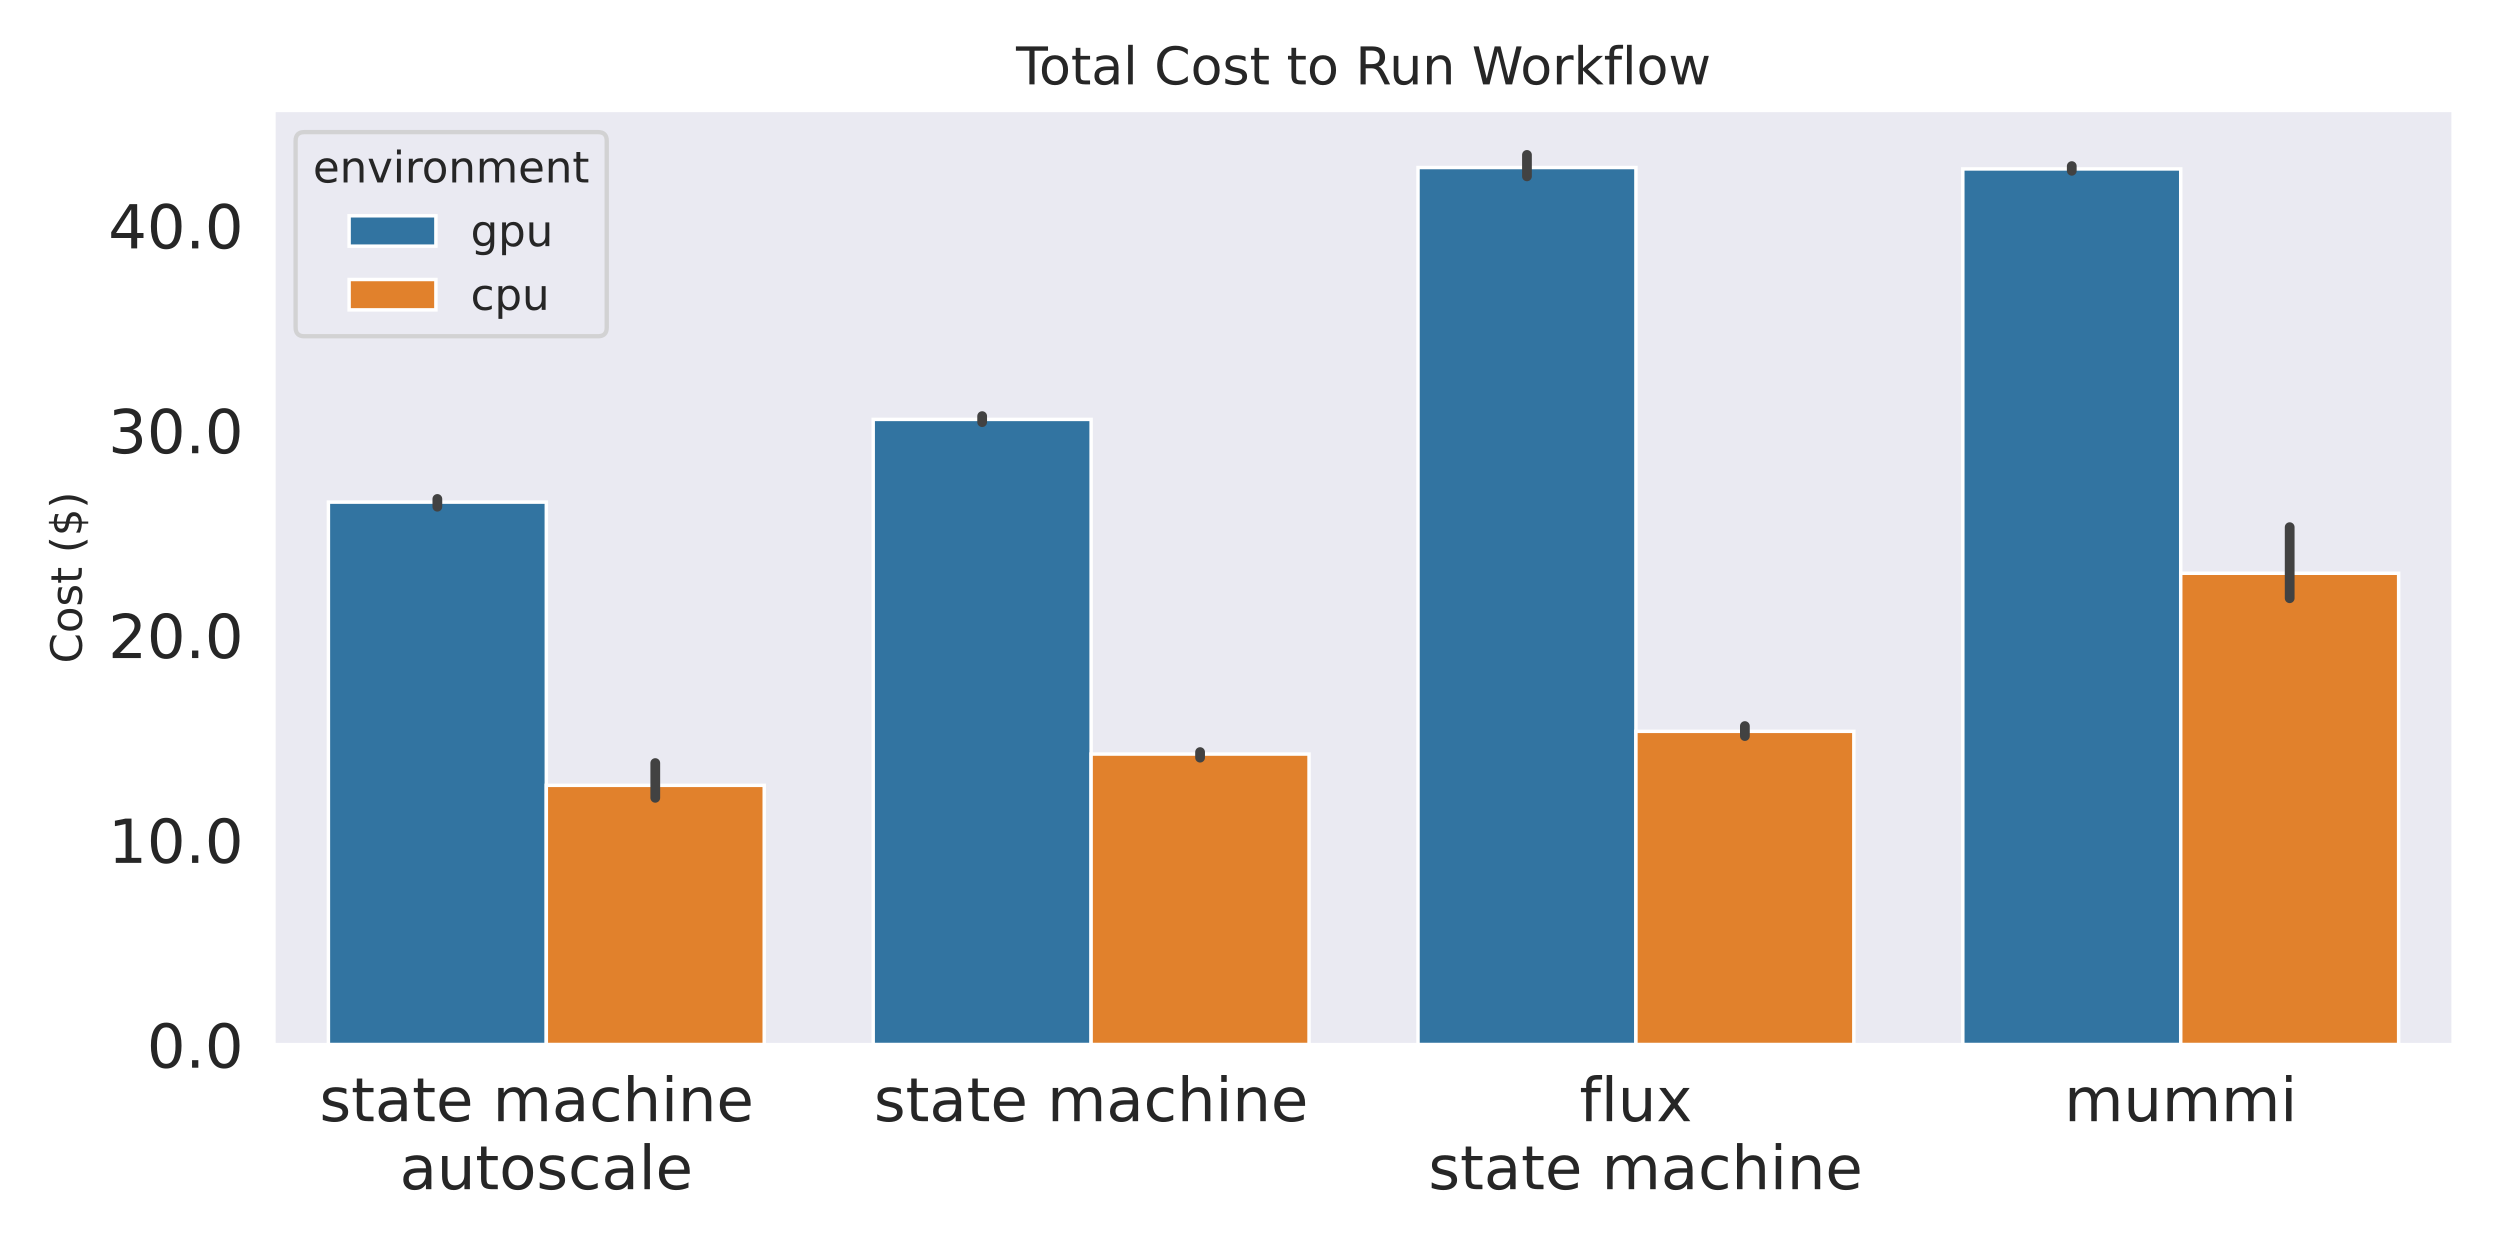
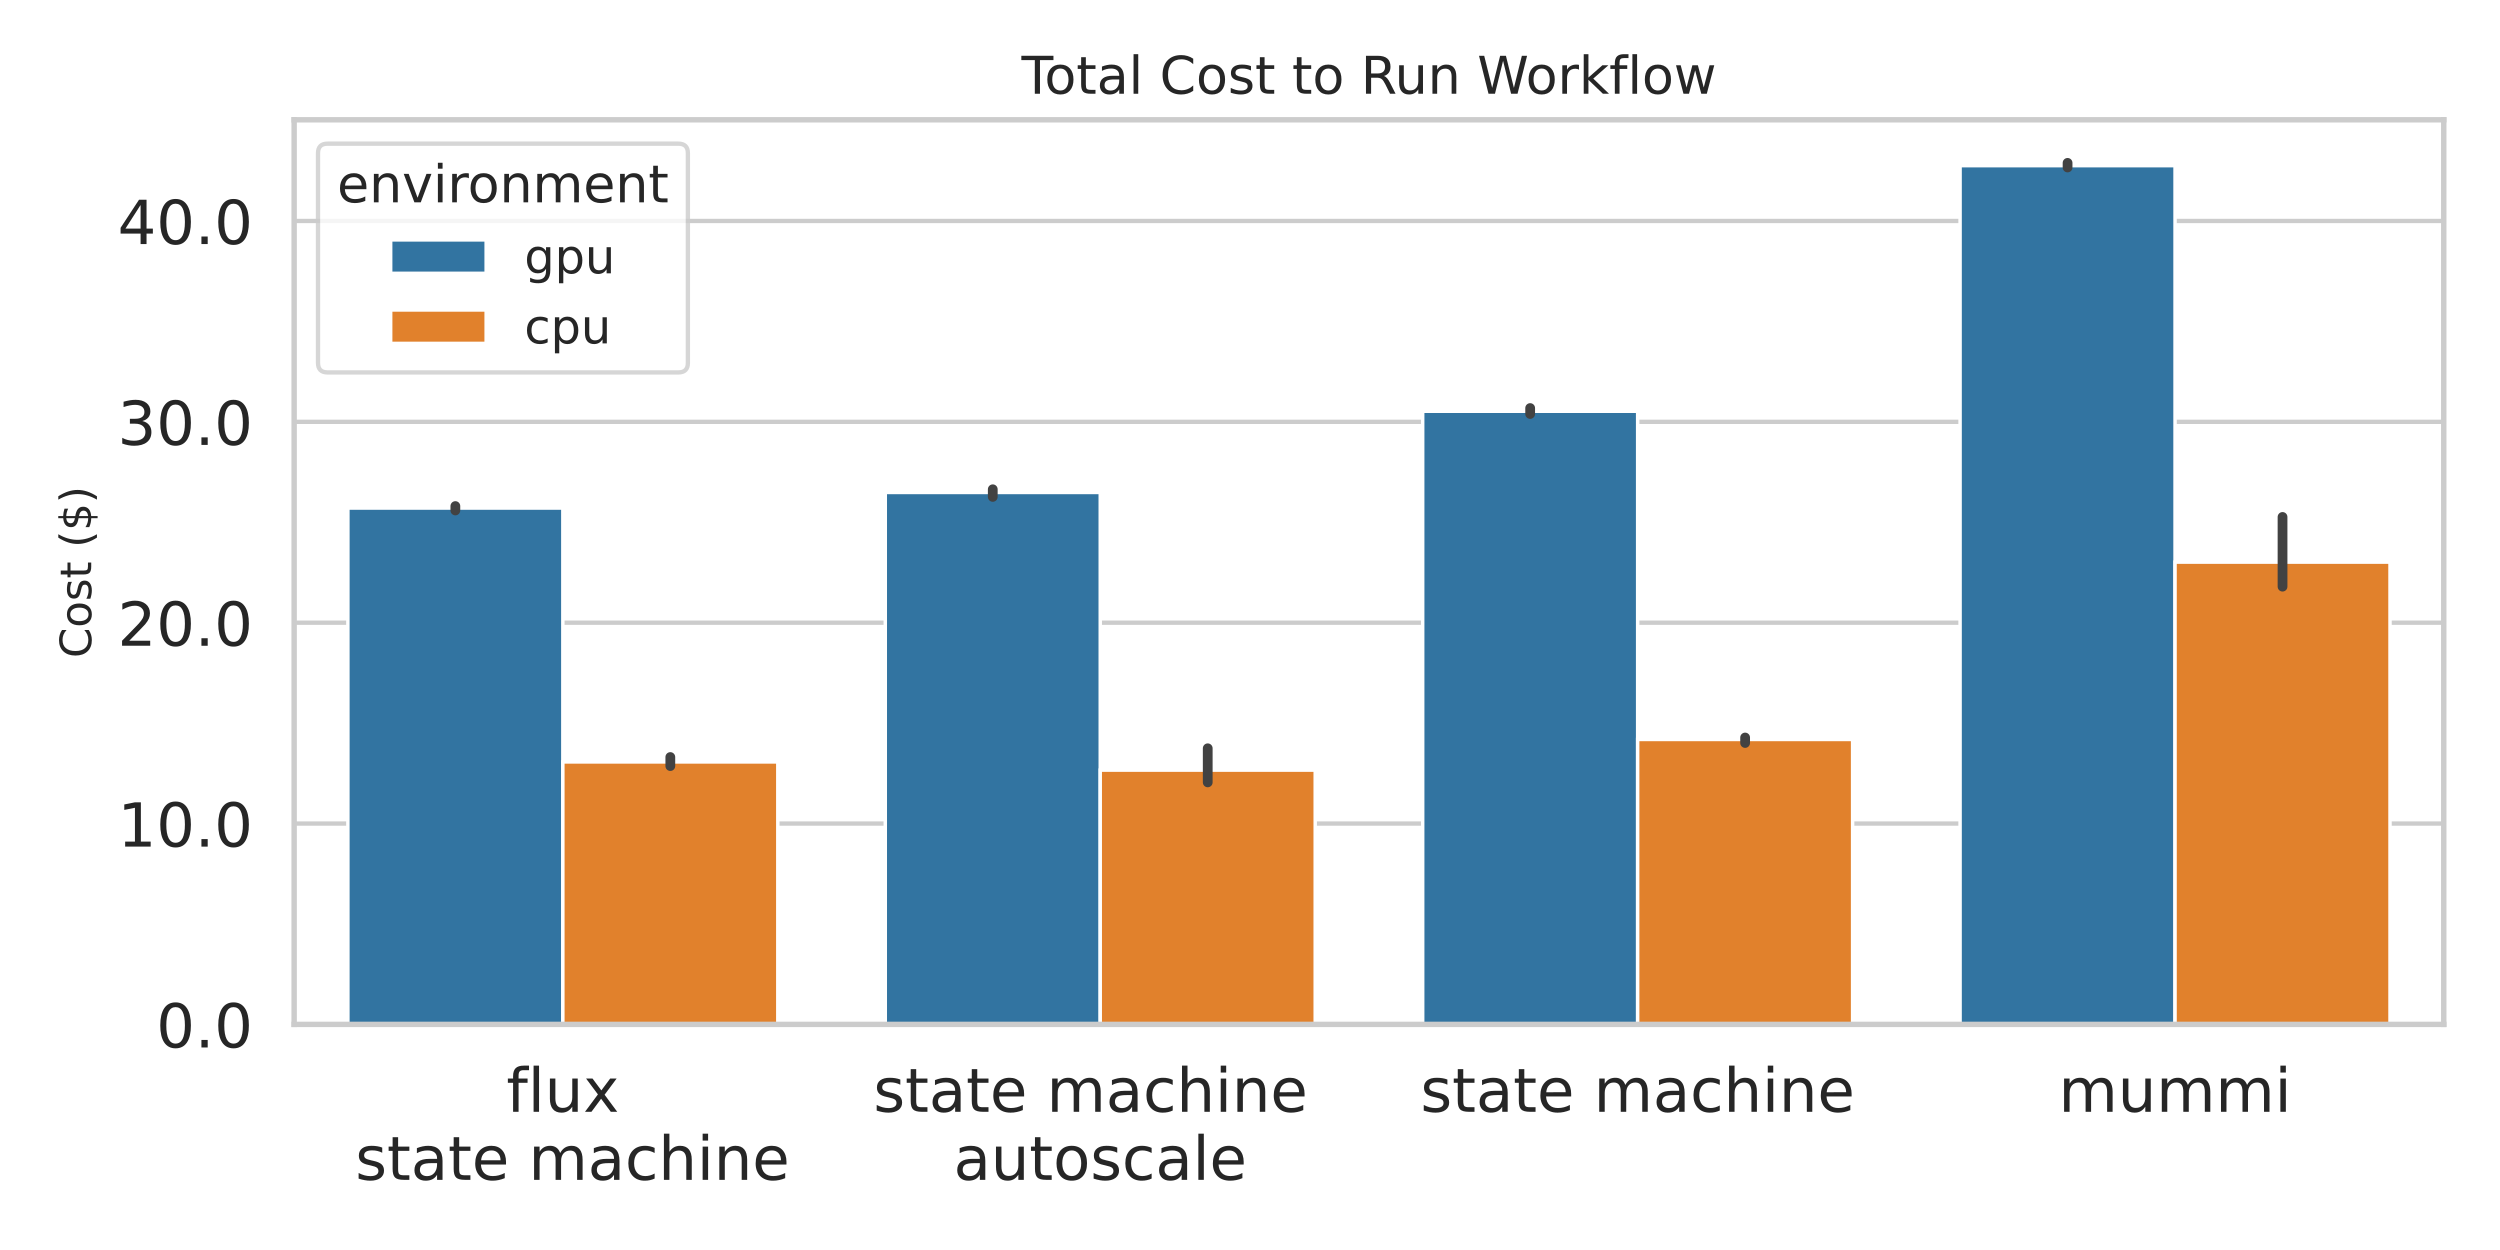
<svg xmlns="http://www.w3.org/2000/svg" xmlns:xlink="http://www.w3.org/1999/xlink" width="576pt" height="288pt" viewBox="0 0 576 288" version="1.1">
  <defs>
    <style type="text/css">*{stroke-linejoin: round; stroke-linecap: butt}</style>
  </defs>
  <g id="figure_1">
    <g id="patch_1">
      <path d="M 0 288  L 576 288  L 576 0  L 0 0  z " style="fill: #ffffff" />
    </g>
    <g id="axes_1">
      <g id="patch_2">
-         <path d="M 63.11 240.68  L 565.2 240.68  L 565.2 25.44  L 63.11 25.44  z " style="fill: #eaeaf2" />
+         <path d="M 67.77 236.02  L 563.04 236.02  L 563.04 27.6  L 67.77 27.6  z " style="fill: #ffffff" />
      </g>
      <g id="matplotlib.axis_1">
        <g id="xtick_1">
          <g id="text_1">
-             <g style="fill: #262626" transform="translate(73.60859 258.3178) scale(0.14 -0.14)">
-               <defs>
+             <g style="fill: #262626" transform="translate(116.6905 256.1578) scale(0.14 -0.14)">
+               <defs>
+                 <path id="DejaVuSans-66" d="M 2375 4863  L 2375 4384  L 1825 4384  Q 1516 4384 1395 4259  Q 1275 4134 1275 3809  L 1275 3500  L 2222 3500  L 2222 3053  L 1275 3053  L 1275 0  L 697 0  L 697 3053  L 147 3053  L 147 3500  L 697 3500  L 697 3744  Q 697 4328 969 4595  Q 1241 4863 1831 4863  L 2375 4863  z " transform="scale(0.015625)" />
+                 <path id="DejaVuSans-6c" d="M 603 4863  L 1178 4863  L 1178 0  L 603 0  L 603 4863  z " transform="scale(0.015625)" />
+                 <path id="DejaVuSans-75" d="M 544 1381  L 544 3500  L 1119 3500  L 1119 1403  Q 1119 906 1312 657  Q 1506 409 1894 409  Q 2359 409 2629 706  Q 2900 1003 2900 1516  L 2900 3500  L 3475 3500  L 3475 0  L 2900 0  L 2900 538  Q 2691 219 2414 64  Q 2138 -91 1772 -91  Q 1169 -91 856 284  Q 544 659 544 1381  z M 1991 3584  L 1991 3584  z " transform="scale(0.015625)" />
+                 <path id="DejaVuSans-78" d="M 3513 3500  L 2247 1797  L 3578 0  L 2900 0  L 1881 1375  L 863 0  L 184 0  L 1544 1831  L 300 3500  L 978 3500  L 1906 2253  L 2834 3500  L 3513 3500  z " transform="scale(0.015625)" />
+               </defs>
+               <use xlink:href="#DejaVuSans-66" />
+               <use xlink:href="#DejaVuSans-6c" x="35.205" />
+               <use xlink:href="#DejaVuSans-75" x="62.988" />
+               <use xlink:href="#DejaVuSans-78" x="126.367" />
+             </g>
+             <g style="fill: #262626" transform="translate(77.41609 271.8347) scale(0.14 -0.14)">
+               <defs>
+                 <path id="DejaVuSans-20" transform="scale(0.015625)" />
                <path id="DejaVuSans-73" d="M 2834 3397  L 2834 2853  Q 2591 2978 2328 3040  Q 2066 3103 1784 3103  Q 1356 3103 1142 2972  Q 928 2841 928 2578  Q 928 2378 1081 2264  Q 1234 2150 1697 2047  L 1894 2003  Q 2506 1872 2764 1633  Q 3022 1394 3022 966  Q 3022 478 2636 193  Q 2250 -91 1575 -91  Q 1294 -91 989 -36  Q 684 19 347 128  L 347 722  Q 666 556 975 473  Q 1284 391 1588 391  Q 1994 391 2212 530  Q 2431 669 2431 922  Q 2431 1156 2273 1281  Q 2116 1406 1581 1522  L 1381 1569  Q 847 1681 609 1914  Q 372 2147 372 2553  Q 372 3047 722 3315  Q 1072 3584 1716 3584  Q 2034 3584 2315 3537  Q 2597 3491 2834 3397  z " transform="scale(0.015625)" />
                <path id="DejaVuSans-74" d="M 1172 4494  L 1172 3500  L 2356 3500  L 2356 3053  L 1172 3053  L 1172 1153  Q 1172 725 1289 603  Q 1406 481 1766 481  L 2356 481  L 2356 0  L 1766 0  Q 1100 0 847 248  Q 594 497 594 1153  L 594 3053  L 172 3053  L 172 3500  L 594 3500  L 594 4494  L 1172 4494  z " transform="scale(0.015625)" />
                <path id="DejaVuSans-61" d="M 2194 1759  Q 1497 1759 1228 1600  Q 959 1441 959 1056  Q 959 750 1161 570  Q 1363 391 1709 391  Q 2188 391 2477 730  Q 2766 1069 2766 1631  L 2766 1759  L 2194 1759  z M 3341 1997  L 3341 0  L 2766 0  L 2766 531  Q 2569 213 2275 61  Q 1981 -91 1556 -91  Q 1019 -91 701 211  Q 384 513 384 1019  Q 384 1609 779 1909  Q 1175 2209 1959 2209  L 2766 2209  L 2766 2266  Q 2766 2663 2505 2880  Q 2244 3097 1772 3097  Q 1472 3097 1187 3025  Q 903 2953 641 2809  L 641 3341  Q 956 3463 1253 3523  Q 1550 3584 1831 3584  Q 2591 3584 2966 3190  Q 3341 2797 3341 1997  z " transform="scale(0.015625)" />
                <path id="DejaVuSans-65" d="M 3597 1894  L 3597 1613  L 953 1613  Q 991 1019 1311 708  Q 1631 397 2203 397  Q 2534 397 2845 478  Q 3156 559 3463 722  L 3463 178  Q 3153 47 2828 -22  Q 2503 -91 2169 -91  Q 1331 -91 842 396  Q 353 884 353 1716  Q 353 2575 817 3079  Q 1281 3584 2069 3584  Q 2775 3584 3186 3129  Q 3597 2675 3597 1894  z M 3022 2063  Q 3016 2534 2758 2815  Q 2500 3097 2075 3097  Q 1594 3097 1305 2825  Q 1016 2553 972 2059  L 3022 2063  z " transform="scale(0.015625)" />
-                 <path id="DejaVuSans-20" transform="scale(0.015625)" />
                <path id="DejaVuSans-6d" d="M 3328 2828  Q 3544 3216 3844 3400  Q 4144 3584 4550 3584  Q 5097 3584 5394 3201  Q 5691 2819 5691 2113  L 5691 0  L 5113 0  L 5113 2094  Q 5113 2597 4934 2840  Q 4756 3084 4391 3084  Q 3944 3084 3684 2787  Q 3425 2491 3425 1978  L 3425 0  L 2847 0  L 2847 2094  Q 2847 2600 2669 2842  Q 2491 3084 2119 3084  Q 1678 3084 1418 2786  Q 1159 2488 1159 1978  L 1159 0  L 581 0  L 581 3500  L 1159 3500  L 1159 2956  Q 1356 3278 1631 3431  Q 1906 3584 2284 3584  Q 2666 3584 2933 3390  Q 3200 3197 3328 2828  z " transform="scale(0.015625)" />
                <path id="DejaVuSans-63" d="M 3122 3366  L 3122 2828  Q 2878 2963 2633 3030  Q 2388 3097 2138 3097  Q 1578 3097 1268 2742  Q 959 2388 959 1747  Q 959 1106 1268 751  Q 1578 397 2138 397  Q 2388 397 2633 464  Q 2878 531 3122 666  L 3122 134  Q 2881 22 2623 -34  Q 2366 -91 2075 -91  Q 1284 -91 818 406  Q 353 903 353 1747  Q 353 2603 823 3093  Q 1294 3584 2113 3584  Q 2378 3584 2631 3529  Q 2884 3475 3122 3366  z " transform="scale(0.015625)" />
                <path id="DejaVuSans-68" d="M 3513 2113  L 3513 0  L 2938 0  L 2938 2094  Q 2938 2591 2744 2837  Q 2550 3084 2163 3084  Q 1697 3084 1428 2787  Q 1159 2491 1159 1978  L 1159 0  L 581 0  L 581 4863  L 1159 4863  L 1159 2956  Q 1366 3272 1645 3428  Q 1925 3584 2291 3584  Q 2894 3584 3203 3211  Q 3513 2838 3513 2113  z " transform="scale(0.015625)" />
                <path id="DejaVuSans-69" d="M 603 3500  L 1178 3500  L 1178 0  L 603 0  L 603 3500  z M 603 4863  L 1178 4863  L 1178 4134  L 603 4134  L 603 4863  z " transform="scale(0.015625)" />
                <path id="DejaVuSans-6e" d="M 3513 2113  L 3513 0  L 2938 0  L 2938 2094  Q 2938 2591 2744 2837  Q 2550 3084 2163 3084  Q 1697 3084 1428 2787  Q 1159 2491 1159 1978  L 1159 0  L 581 0  L 581 3500  L 1159 3500  L 1159 2956  Q 1366 3272 1645 3428  Q 1925 3584 2291 3584  Q 2894 3584 3203 3211  Q 3513 2838 3513 2113  z " transform="scale(0.015625)" />
              </defs>
+               <use xlink:href="#DejaVuSans-20" />
+               <use xlink:href="#DejaVuSans-73" x="31.787" />
+               <use xlink:href="#DejaVuSans-74" x="83.887" />
+               <use xlink:href="#DejaVuSans-61" x="123.096" />
+               <use xlink:href="#DejaVuSans-74" x="184.375" />
+               <use xlink:href="#DejaVuSans-65" x="223.584" />
+               <use xlink:href="#DejaVuSans-20" x="285.107" />
+               <use xlink:href="#DejaVuSans-6d" x="316.895" />
+               <use xlink:href="#DejaVuSans-61" x="414.307" />
+               <use xlink:href="#DejaVuSans-63" x="475.586" />
+               <use xlink:href="#DejaVuSans-68" x="530.566" />
+               <use xlink:href="#DejaVuSans-69" x="593.945" />
+               <use xlink:href="#DejaVuSans-6e" x="621.729" />
+               <use xlink:href="#DejaVuSans-65" x="685.107" />
+             </g>
+           </g>
+         </g>
+         <g id="xtick_2">
+           <g id="text_2">
+             <g style="fill: #262626" transform="translate(201.2336 256.1578) scale(0.14 -0.14)">
              <use xlink:href="#DejaVuSans-73" />
              <use xlink:href="#DejaVuSans-74" x="52.1" />
              <use xlink:href="#DejaVuSans-61" x="91.309" />
              <use xlink:href="#DejaVuSans-74" x="152.588" />
              <use xlink:href="#DejaVuSans-65" x="191.797" />
              <use xlink:href="#DejaVuSans-20" x="253.32" />
              <use xlink:href="#DejaVuSans-6d" x="285.107" />
              <use xlink:href="#DejaVuSans-61" x="382.52" />
              <use xlink:href="#DejaVuSans-63" x="443.799" />
              <use xlink:href="#DejaVuSans-68" x="498.779" />
              <use xlink:href="#DejaVuSans-69" x="562.158" />
              <use xlink:href="#DejaVuSans-6e" x="589.941" />
              <use xlink:href="#DejaVuSans-65" x="653.32" />
              <use xlink:href="#DejaVuSans-20" x="714.844" />
            </g>
-             <g style="fill: #262626" transform="translate(92.08094 273.9948) scale(0.14 -0.14)">
-               <defs>
-                 <path id="DejaVuSans-75" d="M 544 1381  L 544 3500  L 1119 3500  L 1119 1403  Q 1119 906 1312 657  Q 1506 409 1894 409  Q 2359 409 2629 706  Q 2900 1003 2900 1516  L 2900 3500  L 3475 3500  L 3475 0  L 2900 0  L 2900 538  Q 2691 219 2414 64  Q 2138 -91 1772 -91  Q 1169 -91 856 284  Q 544 659 544 1381  z M 1991 3584  L 1991 3584  z " transform="scale(0.015625)" />
+             <g style="fill: #262626" transform="translate(219.7059 271.8347) scale(0.14 -0.14)">
+               <defs>
                <path id="DejaVuSans-6f" d="M 1959 3097  Q 1497 3097 1228 2736  Q 959 2375 959 1747  Q 959 1119 1226 758  Q 1494 397 1959 397  Q 2419 397 2687 759  Q 2956 1122 2956 1747  Q 2956 2369 2687 2733  Q 2419 3097 1959 3097  z M 1959 3584  Q 2709 3584 3137 3096  Q 3566 2609 3566 1747  Q 3566 888 3137 398  Q 2709 -91 1959 -91  Q 1206 -91 779 398  Q 353 888 353 1747  Q 353 2609 779 3096  Q 1206 3584 1959 3584  z " transform="scale(0.015625)" />
-                 <path id="DejaVuSans-6c" d="M 603 4863  L 1178 4863  L 1178 0  L 603 0  L 603 4863  z " transform="scale(0.015625)" />
              </defs>
              <use xlink:href="#DejaVuSans-61" />
              <use xlink:href="#DejaVuSans-75" x="61.279" />
              <use xlink:href="#DejaVuSans-74" x="124.658" />
              <use xlink:href="#DejaVuSans-6f" x="163.867" />
              <use xlink:href="#DejaVuSans-73" x="225.049" />
              <use xlink:href="#DejaVuSans-63" x="277.148" />
              <use xlink:href="#DejaVuSans-61" x="332.129" />
              <use xlink:href="#DejaVuSans-6c" x="393.408" />
              <use xlink:href="#DejaVuSans-65" x="421.191" />
            </g>
          </g>
        </g>
-         <g id="xtick_2">
-           <g id="text_2">
-             <g style="fill: #262626" transform="translate(201.3558 258.3178) scale(0.14 -0.14)">
+         <g id="xtick_3">
+           <g id="text_3">
+             <g style="fill: #262626" transform="translate(327.2758 256.1578) scale(0.14 -0.14)">
              <use xlink:href="#DejaVuSans-73" />
              <use xlink:href="#DejaVuSans-74" x="52.1" />
              <use xlink:href="#DejaVuSans-61" x="91.309" />
              <use xlink:href="#DejaVuSans-74" x="152.588" />
              <use xlink:href="#DejaVuSans-65" x="191.797" />
              <use xlink:href="#DejaVuSans-20" x="253.32" />
              <use xlink:href="#DejaVuSans-6d" x="285.107" />
              <use xlink:href="#DejaVuSans-61" x="382.52" />
              <use xlink:href="#DejaVuSans-63" x="443.799" />
              <use xlink:href="#DejaVuSans-68" x="498.779" />
              <use xlink:href="#DejaVuSans-69" x="562.158" />
              <use xlink:href="#DejaVuSans-6e" x="589.941" />
              <use xlink:href="#DejaVuSans-65" x="653.32" />
            </g>
          </g>
        </g>
-         <g id="xtick_3">
-           <g id="text_3">
-             <g style="fill: #262626" transform="translate(363.928 258.3178) scale(0.14 -0.14)">
-               <defs>
-                 <path id="DejaVuSans-66" d="M 2375 4863  L 2375 4384  L 1825 4384  Q 1516 4384 1395 4259  Q 1275 4134 1275 3809  L 1275 3500  L 2222 3500  L 2222 3053  L 1275 3053  L 1275 0  L 697 0  L 697 3053  L 147 3053  L 147 3500  L 697 3500  L 697 3744  Q 697 4328 969 4595  Q 1241 4863 1831 4863  L 2375 4863  z " transform="scale(0.015625)" />
-                 <path id="DejaVuSans-78" d="M 3513 3500  L 2247 1797  L 3578 0  L 2900 0  L 1881 1375  L 863 0  L 184 0  L 1544 1831  L 300 3500  L 978 3500  L 1906 2253  L 2834 3500  L 3513 3500  z " transform="scale(0.015625)" />
-               </defs>
-               <use xlink:href="#DejaVuSans-66" />
-               <use xlink:href="#DejaVuSans-6c" x="35.205" />
-               <use xlink:href="#DejaVuSans-75" x="62.988" />
-               <use xlink:href="#DejaVuSans-78" x="126.367" />
-             </g>
-             <g style="fill: #262626" transform="translate(324.6536 273.9948) scale(0.14 -0.14)">
-               <use xlink:href="#DejaVuSans-20" />
-               <use xlink:href="#DejaVuSans-73" x="31.787" />
-               <use xlink:href="#DejaVuSans-74" x="83.887" />
-               <use xlink:href="#DejaVuSans-61" x="123.096" />
-               <use xlink:href="#DejaVuSans-74" x="184.375" />
-               <use xlink:href="#DejaVuSans-65" x="223.584" />
-               <use xlink:href="#DejaVuSans-20" x="285.107" />
-               <use xlink:href="#DejaVuSans-6d" x="316.895" />
-               <use xlink:href="#DejaVuSans-61" x="414.307" />
-               <use xlink:href="#DejaVuSans-63" x="475.586" />
-               <use xlink:href="#DejaVuSans-68" x="530.566" />
-               <use xlink:href="#DejaVuSans-69" x="593.945" />
-               <use xlink:href="#DejaVuSans-6e" x="621.729" />
-               <use xlink:href="#DejaVuSans-65" x="685.107" />
-             </g>
-           </g>
-         </g>
        <g id="xtick_4">
          <g id="text_4">
-             <g style="fill: #262626" transform="translate(475.6025 258.3178) scale(0.14 -0.14)">
+             <g style="fill: #262626" transform="translate(474.295 256.1578) scale(0.14 -0.14)">
              <use xlink:href="#DejaVuSans-6d" />
              <use xlink:href="#DejaVuSans-75" x="97.412" />
              <use xlink:href="#DejaVuSans-6d" x="160.791" />
              <use xlink:href="#DejaVuSans-6d" x="258.203" />
              <use xlink:href="#DejaVuSans-69" x="355.615" />
            </g>
          </g>
        </g>
      </g>
      <g id="matplotlib.axis_2">
        <g id="ytick_1">
+           <g id="line2d_1">
+             <path d="M 67.77 236.02  L 563.04 236.02  " clip-path="url(#p5de3f7a233)" style="fill: none; stroke: #cccccc; stroke-linecap: round" />
+           </g>
          <g id="text_5">
-             <g style="fill: #262626" transform="translate(33.84562 245.9989) scale(0.14 -0.14)">
+             <g style="fill: #262626" transform="translate(36.00563 241.3389) scale(0.14 -0.14)">
              <defs>
                <path id="DejaVuSans-30" d="M 2034 4250  Q 1547 4250 1301 3770  Q 1056 3291 1056 2328  Q 1056 1369 1301 889  Q 1547 409 2034 409  Q 2525 409 2770 889  Q 3016 1369 3016 2328  Q 3016 3291 2770 3770  Q 2525 4250 2034 4250  z M 2034 4750  Q 2819 4750 3233 4129  Q 3647 3509 3647 2328  Q 3647 1150 3233 529  Q 2819 -91 2034 -91  Q 1250 -91 836 529  Q 422 1150 422 2328  Q 422 3509 836 4129  Q 1250 4750 2034 4750  z " transform="scale(0.015625)" />
                <path id="DejaVuSans-2e" d="M 684 794  L 1344 794  L 1344 0  L 684 0  L 684 794  z " transform="scale(0.015625)" />
              </defs>
              <use xlink:href="#DejaVuSans-30" />
              <use xlink:href="#DejaVuSans-2e" x="63.623" />
              <use xlink:href="#DejaVuSans-30" x="95.41" />
            </g>
          </g>
        </g>
        <g id="ytick_2">
+           <g id="line2d_2">
+             <path d="M 67.77 189.743  L 563.04 189.743  " clip-path="url(#p5de3f7a233)" style="fill: none; stroke: #cccccc; stroke-linecap: round" />
+           </g>
          <g id="text_6">
-             <g style="fill: #262626" transform="translate(24.93812 198.8081) scale(0.14 -0.14)">
+             <g style="fill: #262626" transform="translate(27.09812 195.0617) scale(0.14 -0.14)">
              <defs>
                <path id="DejaVuSans-31" d="M 794 531  L 1825 531  L 1825 4091  L 703 3866  L 703 4441  L 1819 4666  L 2450 4666  L 2450 531  L 3481 531  L 3481 0  L 794 0  L 794 531  z " transform="scale(0.015625)" />
              </defs>
              <use xlink:href="#DejaVuSans-31" />
              <use xlink:href="#DejaVuSans-30" x="63.623" />
              <use xlink:href="#DejaVuSans-2e" x="127.246" />
              <use xlink:href="#DejaVuSans-30" x="159.033" />
            </g>
          </g>
        </g>
        <g id="ytick_3">
+           <g id="line2d_3">
+             <path d="M 67.77 143.466  L 563.04 143.466  " clip-path="url(#p5de3f7a233)" style="fill: none; stroke: #cccccc; stroke-linecap: round" />
+           </g>
          <g id="text_7">
-             <g style="fill: #262626" transform="translate(24.93812 151.6173) scale(0.14 -0.14)">
+             <g style="fill: #262626" transform="translate(27.09812 148.7846) scale(0.14 -0.14)">
              <defs>
                <path id="DejaVuSans-32" d="M 1228 531  L 3431 531  L 3431 0  L 469 0  L 469 531  Q 828 903 1448 1529  Q 2069 2156 2228 2338  Q 2531 2678 2651 2914  Q 2772 3150 2772 3378  Q 2772 3750 2511 3984  Q 2250 4219 1831 4219  Q 1534 4219 1204 4116  Q 875 4013 500 3803  L 500 4441  Q 881 4594 1212 4672  Q 1544 4750 1819 4750  Q 2544 4750 2975 4387  Q 3406 4025 3406 3419  Q 3406 3131 3298 2873  Q 3191 2616 2906 2266  Q 2828 2175 2409 1742  Q 1991 1309 1228 531  z " transform="scale(0.015625)" />
              </defs>
              <use xlink:href="#DejaVuSans-32" />
              <use xlink:href="#DejaVuSans-30" x="63.623" />
              <use xlink:href="#DejaVuSans-2e" x="127.246" />
              <use xlink:href="#DejaVuSans-30" x="159.033" />
            </g>
          </g>
        </g>
        <g id="ytick_4">
+           <g id="line2d_4">
+             <path d="M 67.77 97.188  L 563.04 97.188  " clip-path="url(#p5de3f7a233)" style="fill: none; stroke: #cccccc; stroke-linecap: round" />
+           </g>
          <g id="text_8">
-             <g style="fill: #262626" transform="translate(24.93812 104.4265) scale(0.14 -0.14)">
+             <g style="fill: #262626" transform="translate(27.09812 102.5074) scale(0.14 -0.14)">
              <defs>
                <path id="DejaVuSans-33" d="M 2597 2516  Q 3050 2419 3304 2112  Q 3559 1806 3559 1356  Q 3559 666 3084 287  Q 2609 -91 1734 -91  Q 1441 -91 1130 -33  Q 819 25 488 141  L 488 750  Q 750 597 1062 519  Q 1375 441 1716 441  Q 2309 441 2620 675  Q 2931 909 2931 1356  Q 2931 1769 2642 2001  Q 2353 2234 1838 2234  L 1294 2234  L 1294 2753  L 1863 2753  Q 2328 2753 2575 2939  Q 2822 3125 2822 3475  Q 2822 3834 2567 4026  Q 2313 4219 1838 4219  Q 1578 4219 1281 4162  Q 984 4106 628 3988  L 628 4550  Q 988 4650 1302 4700  Q 1616 4750 1894 4750  Q 2613 4750 3031 4423  Q 3450 4097 3450 3541  Q 3450 3153 3228 2886  Q 3006 2619 2597 2516  z " transform="scale(0.015625)" />
              </defs>
              <use xlink:href="#DejaVuSans-33" />
              <use xlink:href="#DejaVuSans-30" x="63.623" />
              <use xlink:href="#DejaVuSans-2e" x="127.246" />
              <use xlink:href="#DejaVuSans-30" x="159.033" />
            </g>
          </g>
        </g>
        <g id="ytick_5">
+           <g id="line2d_5">
+             <path d="M 67.77 50.911  L 563.04 50.911  " clip-path="url(#p5de3f7a233)" style="fill: none; stroke: #cccccc; stroke-linecap: round" />
+           </g>
          <g id="text_9">
-             <g style="fill: #262626" transform="translate(24.93812 57.23574) scale(0.14 -0.14)">
+             <g style="fill: #262626" transform="translate(27.09812 56.2302) scale(0.14 -0.14)">
              <defs>
                <path id="DejaVuSans-34" d="M 2419 4116  L 825 1625  L 2419 1625  L 2419 4116  z M 2253 4666  L 3047 4666  L 3047 1625  L 3713 1625  L 3713 1100  L 3047 1100  L 3047 0  L 2419 0  L 2419 1100  L 313 1100  L 313 1709  L 2253 4666  z " transform="scale(0.015625)" />
              </defs>
              <use xlink:href="#DejaVuSans-34" />
              <use xlink:href="#DejaVuSans-30" x="63.623" />
              <use xlink:href="#DejaVuSans-2e" x="127.246" />
              <use xlink:href="#DejaVuSans-30" x="159.033" />
            </g>
          </g>
        </g>
        <g id="text_10">
-           <g style="fill: #262626" transform="translate(18.85844 152.8475) rotate(-90) scale(0.1 -0.1)">
+           <g style="fill: #262626" transform="translate(21.01844 151.5975) rotate(-90) scale(0.1 -0.1)">
            <defs>
              <path id="DejaVuSans-43" d="M 4122 4306  L 4122 3641  Q 3803 3938 3442 4084  Q 3081 4231 2675 4231  Q 1875 4231 1450 3742  Q 1025 3253 1025 2328  Q 1025 1406 1450 917  Q 1875 428 2675 428  Q 3081 428 3442 575  Q 3803 722 4122 1019  L 4122 359  Q 3791 134 3420 21  Q 3050 -91 2638 -91  Q 1578 -91 968 557  Q 359 1206 359 2328  Q 359 3453 968 4101  Q 1578 4750 2638 4750  Q 3056 4750 3426 4639  Q 3797 4528 4122 4306  z " transform="scale(0.015625)" />
              <path id="DejaVuSans-28" d="M 1984 4856  Q 1566 4138 1362 3434  Q 1159 2731 1159 2009  Q 1159 1288 1364 580  Q 1569 -128 1984 -844  L 1484 -844  Q 1016 -109 783 600  Q 550 1309 550 2009  Q 550 2706 781 3412  Q 1013 4119 1484 4856  L 1984 4856  z " transform="scale(0.015625)" />
              <path id="DejaVuSans-24" d="M 2163 -941  L 1850 -941  L 1847 0  Q 1519 6 1191 76  Q 863 147 531 288  L 531 850  Q 850 650 1176 548  Q 1503 447 1850 444  L 1850 1869  Q 1159 1981 845 2250  Q 531 2519 531 2988  Q 531 3497 872 3790  Q 1213 4084 1850 4128  L 1850 4863  L 2163 4863  L 2163 4138  Q 2453 4125 2725 4076  Q 2997 4028 3256 3944  L 3256 3397  Q 2997 3528 2723 3600  Q 2450 3672 2163 3684  L 2163 2350  Q 2872 2241 3206 1959  Q 3541 1678 3541 1191  Q 3541 663 3186 358  Q 2831 53 2163 6  L 2163 -941  z M 1850 2406  L 1850 3688  Q 1488 3647 1297 3481  Q 1106 3316 1106 3041  Q 1106 2772 1282 2622  Q 1459 2472 1850 2406  z M 2163 1806  L 2163 453  Q 2559 506 2761 678  Q 2963 850 2963 1131  Q 2963 1406 2770 1568  Q 2578 1731 2163 1806  z " transform="scale(0.015625)" />
              <path id="DejaVuSans-29" d="M 513 4856  L 1013 4856  Q 1481 4119 1714 3412  Q 1947 2706 1947 2009  Q 1947 1309 1714 600  Q 1481 -109 1013 -844  L 513 -844  Q 928 -128 1133 580  Q 1338 1288 1338 2009  Q 1338 2731 1133 3434  Q 928 4138 513 4856  z " transform="scale(0.015625)" />
            </defs>
            <use xlink:href="#DejaVuSans-43" />
            <use xlink:href="#DejaVuSans-6f" x="69.824" />
            <use xlink:href="#DejaVuSans-73" x="131.006" />
            <use xlink:href="#DejaVuSans-74" x="183.105" />
            <use xlink:href="#DejaVuSans-20" x="222.314" />
            <use xlink:href="#DejaVuSans-28" x="254.102" />
            <use xlink:href="#DejaVuSans-24" x="293.115" />
            <use xlink:href="#DejaVuSans-29" x="356.738" />
          </g>
        </g>
      </g>
      <g id="patch_3">
-         <path d="M 75.662 240.68  L 125.871 240.68  L 125.871 115.699  L 75.662 115.699  z " clip-path="url(#p5c5f2a9b8a)" style="fill: #3274a1; stroke: #ffffff; stroke-width: 0.8; stroke-linejoin: miter" />
+         <path d="M 80.152 236.02  L 129.679 236.02  L 129.679 117.056  L 80.152 117.056  z " clip-path="url(#p5de3f7a233)" style="fill: #3274a1; stroke: #ffffff; stroke-width: 0.8; stroke-linejoin: miter" />
      </g>
      <g id="patch_4">
-         <path d="M 201.185 240.68  L 251.394 240.68  L 251.394 96.625  L 201.185 96.625  z " clip-path="url(#p5c5f2a9b8a)" style="fill: #3274a1; stroke: #ffffff; stroke-width: 0.8; stroke-linejoin: miter" />
+         <path d="M 203.969 236.02  L 253.496 236.02  L 253.496 113.458  L 203.969 113.458  z " clip-path="url(#p5de3f7a233)" style="fill: #3274a1; stroke: #ffffff; stroke-width: 0.8; stroke-linejoin: miter" />
      </g>
      <g id="patch_5">
-         <path d="M 326.707 240.68  L 376.916 240.68  L 376.916 38.604  L 326.707 38.604  z " clip-path="url(#p5c5f2a9b8a)" style="fill: #3274a1; stroke: #ffffff; stroke-width: 0.8; stroke-linejoin: miter" />
+         <path d="M 327.787 236.02  L 377.314 236.02  L 377.314 94.753  L 327.787 94.753  z " clip-path="url(#p5de3f7a233)" style="fill: #3274a1; stroke: #ffffff; stroke-width: 0.8; stroke-linejoin: miter" />
      </g>
      <g id="patch_6">
-         <path d="M 452.23 240.68  L 502.439 240.68  L 502.439 38.919  L 452.23 38.919  z " clip-path="url(#p5c5f2a9b8a)" style="fill: #3274a1; stroke: #ffffff; stroke-width: 0.8; stroke-linejoin: miter" />
+         <path d="M 451.604 236.02  L 501.131 236.02  L 501.131 38.165  L 451.604 38.165  z " clip-path="url(#p5de3f7a233)" style="fill: #3274a1; stroke: #ffffff; stroke-width: 0.8; stroke-linejoin: miter" />
      </g>
      <g id="patch_7">
-         <path d="M 125.871 240.68  L 176.08 240.68  L 176.08 180.947  L 125.871 180.947  z " clip-path="url(#p5c5f2a9b8a)" style="fill: #e1812c; stroke: #ffffff; stroke-width: 0.8; stroke-linejoin: miter" />
+         <path d="M 129.679 236.02  L 179.206 236.02  L 179.206 175.554  L 129.679 175.554  z " clip-path="url(#p5de3f7a233)" style="fill: #e1812c; stroke: #ffffff; stroke-width: 0.8; stroke-linejoin: miter" />
      </g>
      <g id="patch_8">
-         <path d="M 251.394 240.68  L 301.603 240.68  L 301.603 173.74  L 251.394 173.74  z " clip-path="url(#p5c5f2a9b8a)" style="fill: #e1812c; stroke: #ffffff; stroke-width: 0.8; stroke-linejoin: miter" />
+         <path d="M 253.496 236.02  L 303.023 236.02  L 303.023 177.443  L 253.496 177.443  z " clip-path="url(#p5de3f7a233)" style="fill: #e1812c; stroke: #ffffff; stroke-width: 0.8; stroke-linejoin: miter" />
      </g>
      <g id="patch_9">
-         <path d="M 376.916 240.68  L 427.125 240.68  L 427.125 168.493  L 376.916 168.493  z " clip-path="url(#p5c5f2a9b8a)" style="fill: #e1812c; stroke: #ffffff; stroke-width: 0.8; stroke-linejoin: miter" />
+         <path d="M 377.314 236.02  L 426.841 236.02  L 426.841 170.376  L 377.314 170.376  z " clip-path="url(#p5de3f7a233)" style="fill: #e1812c; stroke: #ffffff; stroke-width: 0.8; stroke-linejoin: miter" />
      </g>
      <g id="patch_10">
-         <path d="M 502.439 240.68  L 552.648 240.68  L 552.648 132.077  L 502.439 132.077  z " clip-path="url(#p5c5f2a9b8a)" style="fill: #e1812c; stroke: #ffffff; stroke-width: 0.8; stroke-linejoin: miter" />
+         <path d="M 501.131 236.02  L 550.658 236.02  L 550.658 129.52  L 501.131 129.52  z " clip-path="url(#p5de3f7a233)" style="fill: #e1812c; stroke: #ffffff; stroke-width: 0.8; stroke-linejoin: miter" />
      </g>
      <g id="patch_11">
-         <path d="M 125.871 240.68  L 125.871 240.68  L 125.871 240.68  L 125.871 240.68  z " clip-path="url(#p5c5f2a9b8a)" style="fill: #3274a1; stroke: #ffffff; stroke-width: 0.8; stroke-linejoin: miter" />
+         <path d="M 129.679 236.02  L 129.679 236.02  L 129.679 236.02  L 129.679 236.02  z " clip-path="url(#p5de3f7a233)" style="fill: #3274a1; stroke: #ffffff; stroke-width: 0.8; stroke-linejoin: miter" />
      </g>
      <g id="patch_12">
-         <path d="M 125.871 240.68  L 125.871 240.68  L 125.871 240.68  L 125.871 240.68  z " clip-path="url(#p5c5f2a9b8a)" style="fill: #e1812c; stroke: #ffffff; stroke-width: 0.8; stroke-linejoin: miter" />
-       </g>
-       <g id="line2d_1">
-         <path d="M 100.767 116.749  L 100.767 114.955  " clip-path="url(#p5c5f2a9b8a)" style="fill: none; stroke: #424242; stroke-width: 2.25; stroke-linecap: round" />
-       </g>
-       <g id="line2d_2">
-         <path d="M 226.289 97.267  L 226.289 95.871  " clip-path="url(#p5c5f2a9b8a)" style="fill: none; stroke: #424242; stroke-width: 2.25; stroke-linecap: round" />
-       </g>
-       <g id="line2d_3">
-         <path d="M 351.812 40.635  L 351.812 35.69  " clip-path="url(#p5c5f2a9b8a)" style="fill: none; stroke: #424242; stroke-width: 2.25; stroke-linecap: round" />
-       </g>
-       <g id="line2d_4">
-         <path d="M 477.334 39.35  L 477.334 38.266  " clip-path="url(#p5c5f2a9b8a)" style="fill: none; stroke: #424242; stroke-width: 2.25; stroke-linecap: round" />
-       </g>
-       <g id="line2d_5">
-         <path d="M 150.976 183.82  L 150.976 175.81  " clip-path="url(#p5c5f2a9b8a)" style="fill: none; stroke: #424242; stroke-width: 2.25; stroke-linecap: round" />
+         <path d="M 129.679 236.02  L 129.679 236.02  L 129.679 236.02  L 129.679 236.02  z " clip-path="url(#p5de3f7a233)" style="fill: #e1812c; stroke: #ffffff; stroke-width: 0.8; stroke-linejoin: miter" />
      </g>
      <g id="line2d_6">
-         <path d="M 276.498 174.565  L 276.498 173.278  " clip-path="url(#p5c5f2a9b8a)" style="fill: none; stroke: #424242; stroke-width: 2.25; stroke-linecap: round" />
+         <path d="M 104.915 117.612  L 104.915 116.598  " clip-path="url(#p5de3f7a233)" style="fill: none; stroke: #424242; stroke-width: 2.25; stroke-linecap: round" />
      </g>
      <g id="line2d_7">
-         <path d="M 402.021 169.591  L 402.021 167.283  " clip-path="url(#p5c5f2a9b8a)" style="fill: none; stroke: #424242; stroke-width: 2.25; stroke-linecap: round" />
+         <path d="M 228.733 114.488  L 228.733 112.729  " clip-path="url(#p5de3f7a233)" style="fill: none; stroke: #424242; stroke-width: 2.25; stroke-linecap: round" />
      </g>
      <g id="line2d_8">
-         <path d="M 527.543 137.834  L 527.543 121.456  " clip-path="url(#p5c5f2a9b8a)" style="fill: none; stroke: #424242; stroke-width: 2.25; stroke-linecap: round" />
+         <path d="M 352.55 95.384  L 352.55 94.015  " clip-path="url(#p5de3f7a233)" style="fill: none; stroke: #424242; stroke-width: 2.25; stroke-linecap: round" />
+       </g>
+       <g id="line2d_9">
+         <path d="M 476.368 38.588  L 476.368 37.525  " clip-path="url(#p5de3f7a233)" style="fill: none; stroke: #424242; stroke-width: 2.25; stroke-linecap: round" />
+       </g>
+       <g id="line2d_10">
+         <path d="M 154.442 176.505  L 154.442 174.42  " clip-path="url(#p5de3f7a233)" style="fill: none; stroke: #424242; stroke-width: 2.25; stroke-linecap: round" />
+       </g>
+       <g id="line2d_11">
+         <path d="M 278.26 180.261  L 278.26 172.406  " clip-path="url(#p5de3f7a233)" style="fill: none; stroke: #424242; stroke-width: 2.25; stroke-linecap: round" />
+       </g>
+       <g id="line2d_12">
+         <path d="M 402.077 171.185  L 402.077 169.923  " clip-path="url(#p5de3f7a233)" style="fill: none; stroke: #424242; stroke-width: 2.25; stroke-linecap: round" />
+       </g>
+       <g id="line2d_13">
+         <path d="M 525.895 135.165  L 525.895 119.104  " clip-path="url(#p5de3f7a233)" style="fill: none; stroke: #424242; stroke-width: 2.25; stroke-linecap: round" />
      </g>
      <g id="patch_13">
-         <path d="M 63.11 240.68  L 63.11 25.44  " style="fill: none; stroke: #ffffff; stroke-width: 0.8; stroke-linejoin: miter; stroke-linecap: square" />
+         <path d="M 67.77 236.02  L 67.77 27.6  " style="fill: none; stroke: #cccccc; stroke-width: 1.25; stroke-linejoin: miter; stroke-linecap: square" />
      </g>
      <g id="patch_14">
-         <path d="M 565.2 240.68  L 565.2 25.44  " style="fill: none; stroke: #ffffff; stroke-width: 0.8; stroke-linejoin: miter; stroke-linecap: square" />
+         <path d="M 563.04 236.02  L 563.04 27.6  " style="fill: none; stroke: #cccccc; stroke-width: 1.25; stroke-linejoin: miter; stroke-linecap: square" />
      </g>
      <g id="patch_15">
-         <path d="M 63.11 240.68  L 565.2 240.68  " style="fill: none; stroke: #ffffff; stroke-width: 0.8; stroke-linejoin: miter; stroke-linecap: square" />
+         <path d="M 67.77 236.02  L 563.04 236.02  " style="fill: none; stroke: #cccccc; stroke-width: 1.25; stroke-linejoin: miter; stroke-linecap: square" />
      </g>
      <g id="patch_16">
-         <path d="M 63.11 25.44  L 565.2 25.44  " style="fill: none; stroke: #ffffff; stroke-width: 0.8; stroke-linejoin: miter; stroke-linecap: square" />
+         <path d="M 67.77 27.6  L 563.04 27.6  " style="fill: none; stroke: #cccccc; stroke-width: 1.25; stroke-linejoin: miter; stroke-linecap: square" />
      </g>
      <g id="text_11">
-         <g style="fill: #262626" transform="translate(234.1 19.44) scale(0.12 -0.12)">
+         <g style="fill: #262626" transform="translate(235.35 21.6) scale(0.12 -0.12)">
          <defs>
            <path id="DejaVuSans-54" d="M -19 4666  L 3928 4666  L 3928 4134  L 2272 4134  L 2272 0  L 1638 0  L 1638 4134  L -19 4134  L -19 4666  z " transform="scale(0.015625)" />
            <path id="DejaVuSans-52" d="M 2841 2188  Q 3044 2119 3236 1894  Q 3428 1669 3622 1275  L 4263 0  L 3584 0  L 2988 1197  Q 2756 1666 2539 1819  Q 2322 1972 1947 1972  L 1259 1972  L 1259 0  L 628 0  L 628 4666  L 2053 4666  Q 2853 4666 3247 4331  Q 3641 3997 3641 3322  Q 3641 2881 3436 2590  Q 3231 2300 2841 2188  z M 1259 4147  L 1259 2491  L 2053 2491  Q 2509 2491 2742 2702  Q 2975 2913 2975 3322  Q 2975 3731 2742 3939  Q 2509 4147 2053 4147  L 1259 4147  z " transform="scale(0.015625)" />
            <path id="DejaVuSans-57" d="M 213 4666  L 850 4666  L 1831 722  L 2809 4666  L 3519 4666  L 4500 722  L 5478 4666  L 6119 4666  L 4947 0  L 4153 0  L 3169 4050  L 2175 0  L 1381 0  L 213 4666  z " transform="scale(0.015625)" />
            <path id="DejaVuSans-72" d="M 2631 2963  Q 2534 3019 2420 3045  Q 2306 3072 2169 3072  Q 1681 3072 1420 2755  Q 1159 2438 1159 1844  L 1159 0  L 581 0  L 581 3500  L 1159 3500  L 1159 2956  Q 1341 3275 1631 3429  Q 1922 3584 2338 3584  Q 2397 3584 2469 3576  Q 2541 3569 2628 3553  L 2631 2963  z " transform="scale(0.015625)" />
            <path id="DejaVuSans-6b" d="M 581 4863  L 1159 4863  L 1159 1991  L 2875 3500  L 3609 3500  L 1753 1863  L 3688 0  L 2938 0  L 1159 1709  L 1159 0  L 581 0  L 581 4863  z " transform="scale(0.015625)" />
            <path id="DejaVuSans-77" d="M 269 3500  L 844 3500  L 1563 769  L 2278 3500  L 2956 3500  L 3675 769  L 4391 3500  L 4966 3500  L 4050 0  L 3372 0  L 2619 2869  L 1863 0  L 1184 0  L 269 3500  z " transform="scale(0.015625)" />
          </defs>
          <use xlink:href="#DejaVuSans-54" />
          <use xlink:href="#DejaVuSans-6f" x="44.084" />
          <use xlink:href="#DejaVuSans-74" x="105.266" />
          <use xlink:href="#DejaVuSans-61" x="144.475" />
          <use xlink:href="#DejaVuSans-6c" x="205.754" />
          <use xlink:href="#DejaVuSans-20" x="233.537" />
          <use xlink:href="#DejaVuSans-43" x="265.324" />
          <use xlink:href="#DejaVuSans-6f" x="335.148" />
          <use xlink:href="#DejaVuSans-73" x="396.33" />
          <use xlink:href="#DejaVuSans-74" x="448.43" />
          <use xlink:href="#DejaVuSans-20" x="487.639" />
          <use xlink:href="#DejaVuSans-74" x="519.426" />
          <use xlink:href="#DejaVuSans-6f" x="558.635" />
          <use xlink:href="#DejaVuSans-20" x="619.816" />
          <use xlink:href="#DejaVuSans-52" x="651.604" />
          <use xlink:href="#DejaVuSans-75" x="716.586" />
          <use xlink:href="#DejaVuSans-6e" x="779.965" />
          <use xlink:href="#DejaVuSans-20" x="843.344" />
          <use xlink:href="#DejaVuSans-57" x="875.131" />
          <use xlink:href="#DejaVuSans-6f" x="968.133" />
          <use xlink:href="#DejaVuSans-72" x="1029.314" />
          <use xlink:href="#DejaVuSans-6b" x="1070.428" />
          <use xlink:href="#DejaVuSans-66" x="1128.338" />
          <use xlink:href="#DejaVuSans-6c" x="1163.543" />
          <use xlink:href="#DejaVuSans-6f" x="1191.326" />
          <use xlink:href="#DejaVuSans-77" x="1252.508" />
        </g>
      </g>
      <g id="legend_1">
        <g id="patch_17">
-           <path d="M 70.11 77.474  L 137.791 77.474  Q 139.791 77.474 139.791 75.474  L 139.791 32.44  Q 139.791 30.44 137.791 30.44  L 70.11 30.44  Q 68.11 30.44 68.11 32.44  L 68.11 75.474  Q 68.11 77.474 70.11 77.474  z " style="fill: #eaeaf2; opacity: 0.8; stroke: #cccccc; stroke-linejoin: miter" />
+           <path d="M 75.47 85.806  L 156.287 85.806  Q 158.488 85.806 158.488 83.606  L 158.488 35.3  Q 158.488 33.1 156.287 33.1  L 75.47 33.1  Q 73.27 33.1 73.27 35.3  L 73.27 83.606  Q 73.27 85.806 75.47 85.806  z " style="fill: #ffffff; opacity: 0.8; stroke: #cccccc; stroke-linejoin: miter" />
        </g>
        <g id="text_12">
-           <g style="fill: #262626" transform="translate(72.11 42.03844) scale(0.1 -0.1)">
+           <g style="fill: #262626" transform="translate(77.67 46.61812) scale(0.12 -0.12)">
            <defs>
              <path id="DejaVuSans-76" d="M 191 3500  L 800 3500  L 1894 563  L 2988 3500  L 3597 3500  L 2284 0  L 1503 0  L 191 3500  z " transform="scale(0.015625)" />
            </defs>
            <use xlink:href="#DejaVuSans-65" />
            <use xlink:href="#DejaVuSans-6e" x="61.523" />
            <use xlink:href="#DejaVuSans-76" x="124.902" />
            <use xlink:href="#DejaVuSans-69" x="184.082" />
            <use xlink:href="#DejaVuSans-72" x="211.865" />
            <use xlink:href="#DejaVuSans-6f" x="250.729" />
            <use xlink:href="#DejaVuSans-6e" x="311.91" />
            <use xlink:href="#DejaVuSans-6d" x="375.289" />
            <use xlink:href="#DejaVuSans-65" x="472.701" />
            <use xlink:href="#DejaVuSans-6e" x="534.225" />
            <use xlink:href="#DejaVuSans-74" x="597.604" />
          </g>
        </g>
        <g id="patch_18">
-           <path d="M 80.433 56.717  L 100.433 56.717  L 100.433 49.717  L 80.433 49.717  z " style="fill: #3274a1; stroke: #ffffff; stroke-width: 0.8; stroke-linejoin: miter" />
+           <path d="M 90.01 62.972  L 112.01 62.972  L 112.01 55.272  L 90.01 55.272  z " style="fill: #3274a1; stroke: #ffffff; stroke-width: 0.8; stroke-linejoin: miter" />
        </g>
        <g id="text_13">
-           <g style="fill: #262626" transform="translate(108.4334 56.71656) scale(0.1 -0.1)">
+           <g style="fill: #262626" transform="translate(120.8098 62.97203) scale(0.11 -0.11)">
            <defs>
              <path id="DejaVuSans-67" d="M 2906 1791  Q 2906 2416 2648 2759  Q 2391 3103 1925 3103  Q 1463 3103 1205 2759  Q 947 2416 947 1791  Q 947 1169 1205 825  Q 1463 481 1925 481  Q 2391 481 2648 825  Q 2906 1169 2906 1791  z M 3481 434  Q 3481 -459 3084 -895  Q 2688 -1331 1869 -1331  Q 1566 -1331 1297 -1286  Q 1028 -1241 775 -1147  L 775 -588  Q 1028 -725 1275 -790  Q 1522 -856 1778 -856  Q 2344 -856 2625 -561  Q 2906 -266 2906 331  L 2906 616  Q 2728 306 2450 153  Q 2172 0 1784 0  Q 1141 0 747 490  Q 353 981 353 1791  Q 353 2603 747 3093  Q 1141 3584 1784 3584  Q 2172 3584 2450 3431  Q 2728 3278 2906 2969  L 2906 3500  L 3481 3500  L 3481 434  z " transform="scale(0.015625)" />
              <path id="DejaVuSans-70" d="M 1159 525  L 1159 -1331  L 581 -1331  L 581 3500  L 1159 3500  L 1159 2969  Q 1341 3281 1617 3432  Q 1894 3584 2278 3584  Q 2916 3584 3314 3078  Q 3713 2572 3713 1747  Q 3713 922 3314 415  Q 2916 -91 2278 -91  Q 1894 -91 1617 61  Q 1341 213 1159 525  z M 3116 1747  Q 3116 2381 2855 2742  Q 2594 3103 2138 3103  Q 1681 3103 1420 2742  Q 1159 2381 1159 1747  Q 1159 1113 1420 752  Q 1681 391 2138 391  Q 2594 391 2855 752  Q 3116 1113 3116 1747  z " transform="scale(0.015625)" />
            </defs>
            <use xlink:href="#DejaVuSans-67" />
            <use xlink:href="#DejaVuSans-70" x="63.477" />
            <use xlink:href="#DejaVuSans-75" x="126.953" />
          </g>
        </g>
        <g id="patch_19">
-           <path d="M 80.433 71.395  L 100.433 71.395  L 100.433 64.395  L 80.433 64.395  z " style="fill: #e1812c; stroke: #ffffff; stroke-width: 0.8; stroke-linejoin: miter" />
+           <path d="M 90.01 79.118  L 112.01 79.118  L 112.01 71.418  L 90.01 71.418  z " style="fill: #e1812c; stroke: #ffffff; stroke-width: 0.8; stroke-linejoin: miter" />
        </g>
        <g id="text_14">
-           <g style="fill: #262626" transform="translate(108.4334 71.39469) scale(0.1 -0.1)">
+           <g style="fill: #262626" transform="translate(120.8098 79.11797) scale(0.11 -0.11)">
            <use xlink:href="#DejaVuSans-63" />
            <use xlink:href="#DejaVuSans-70" x="54.98" />
            <use xlink:href="#DejaVuSans-75" x="118.457" />
          </g>
        </g>
      </g>
    </g>
  </g>
  <defs>
-     <clipPath id="p5c5f2a9b8a">
-       <rect x="63.11" y="25.44" width="502.09" height="215.24" />
+     <clipPath id="p5de3f7a233">
+       <rect x="67.77" y="27.6" width="495.27" height="208.42" />
    </clipPath>
  </defs>
</svg>
